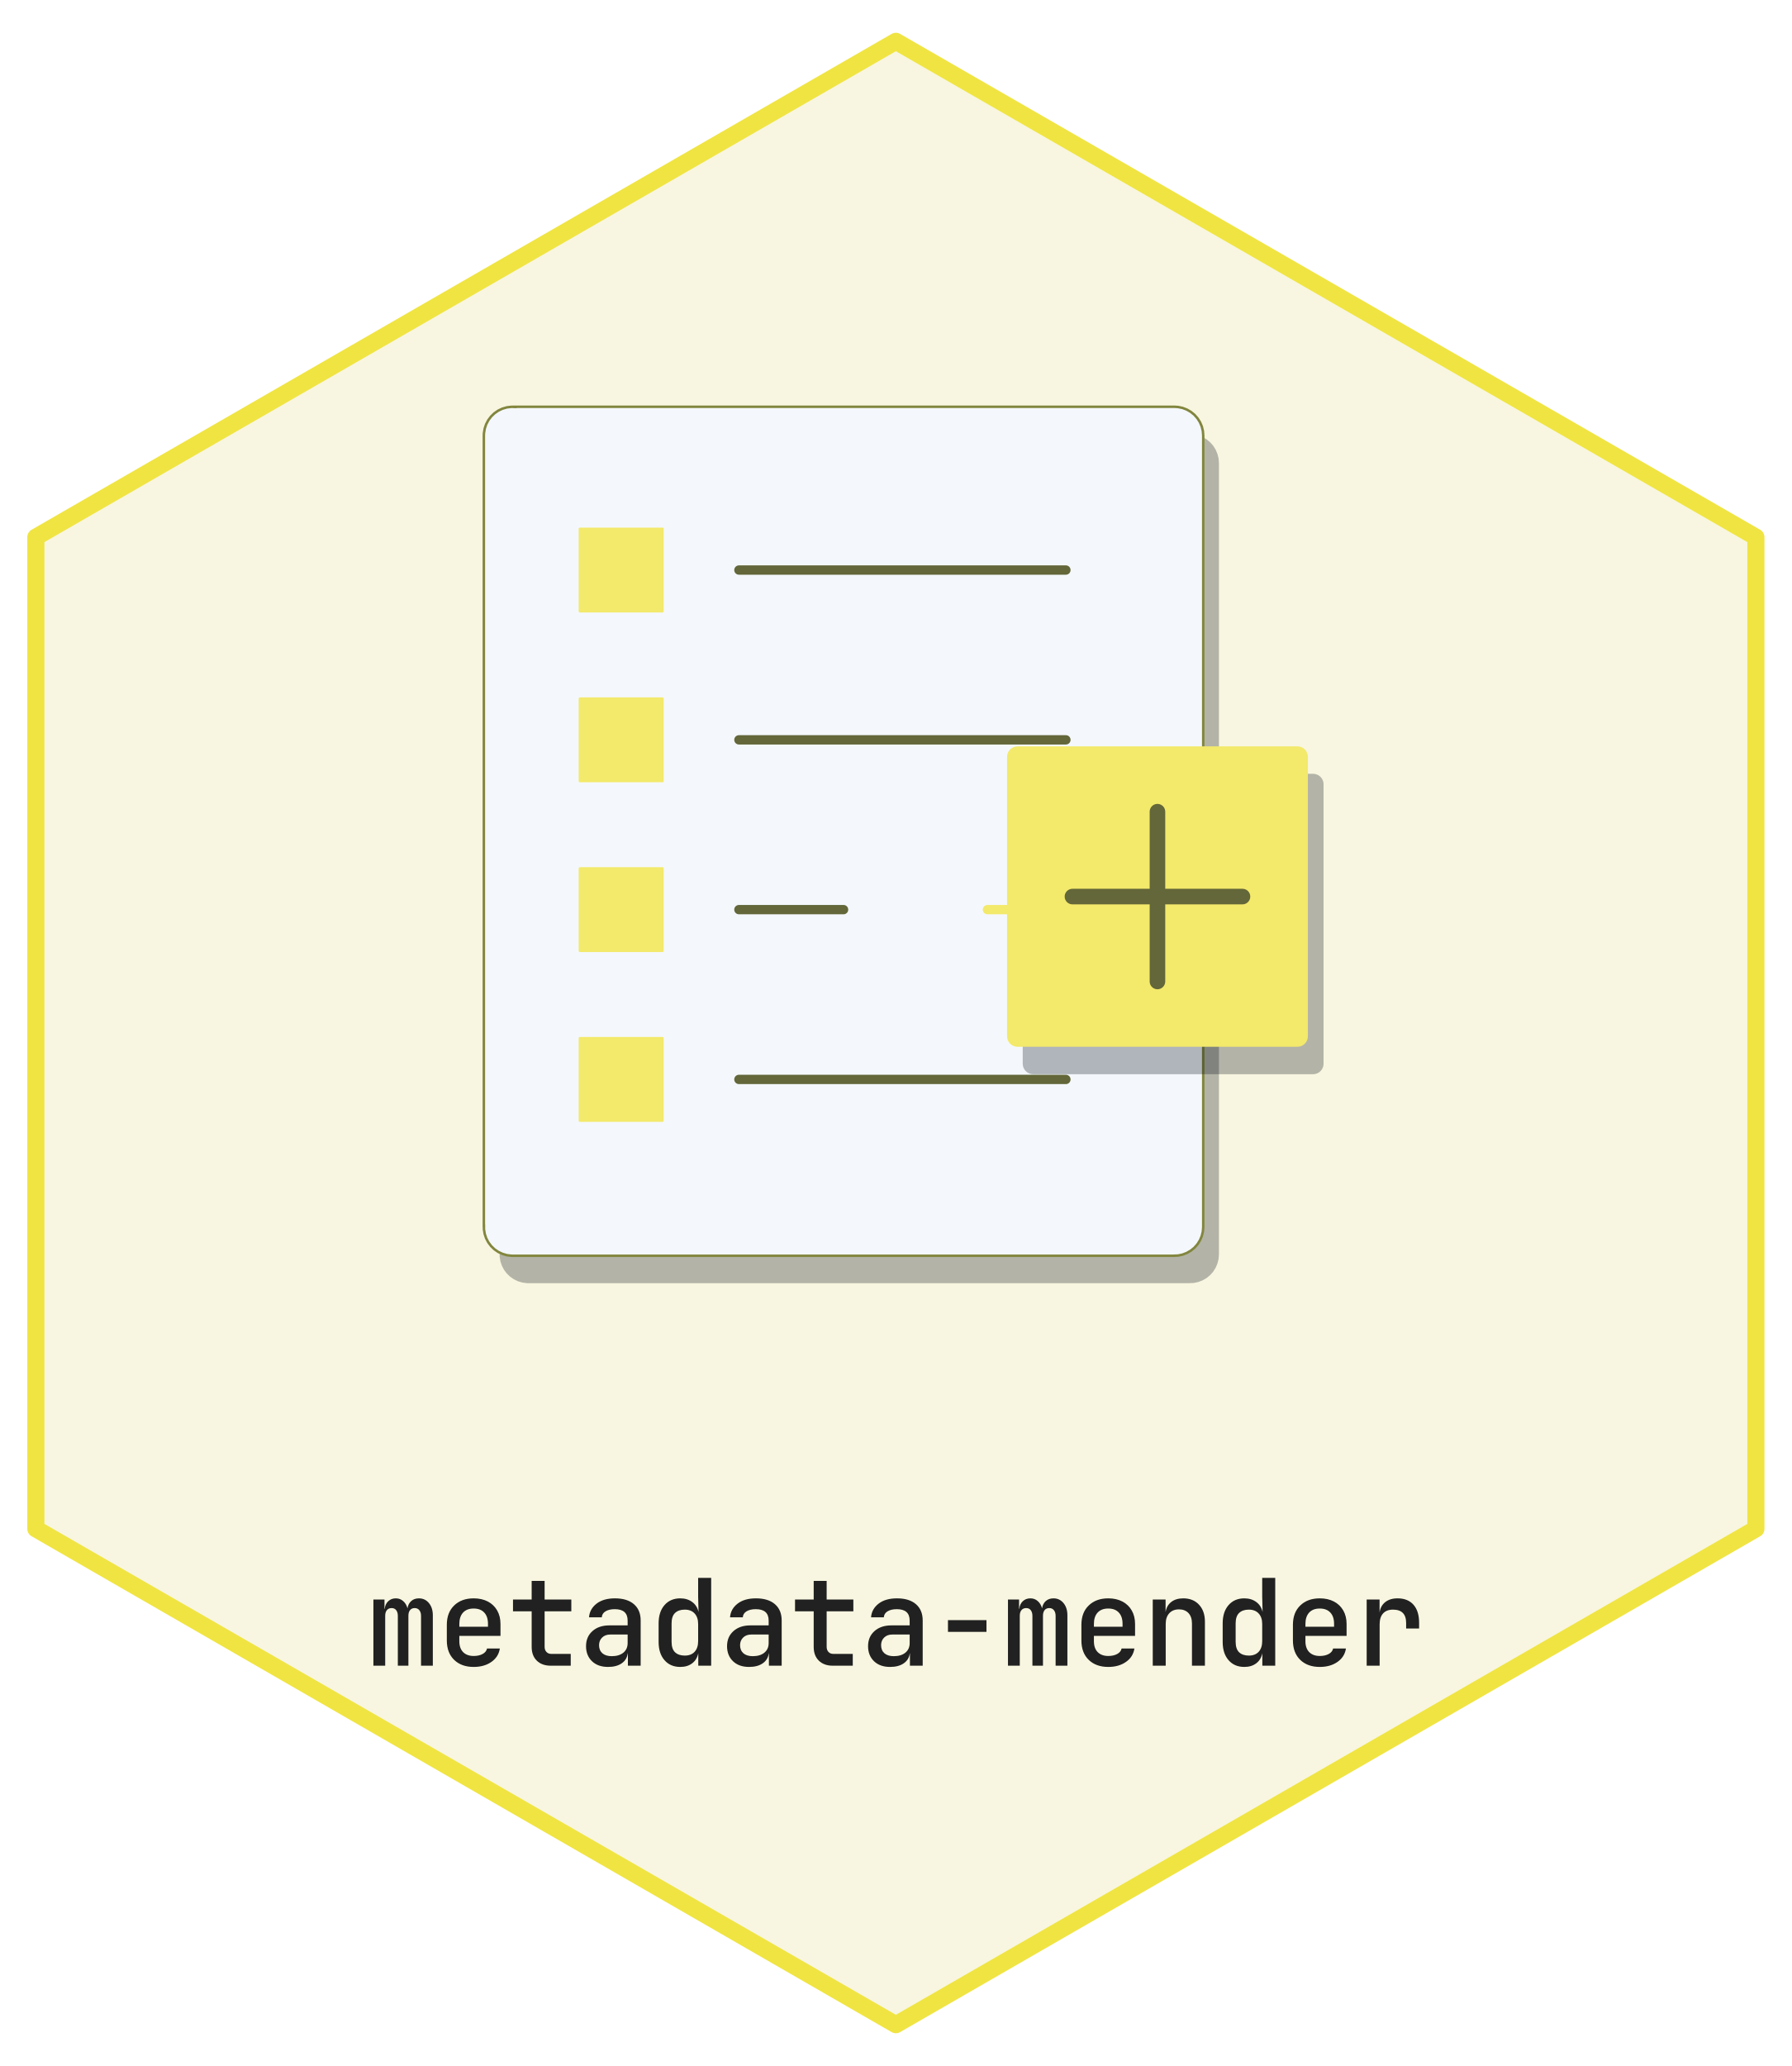
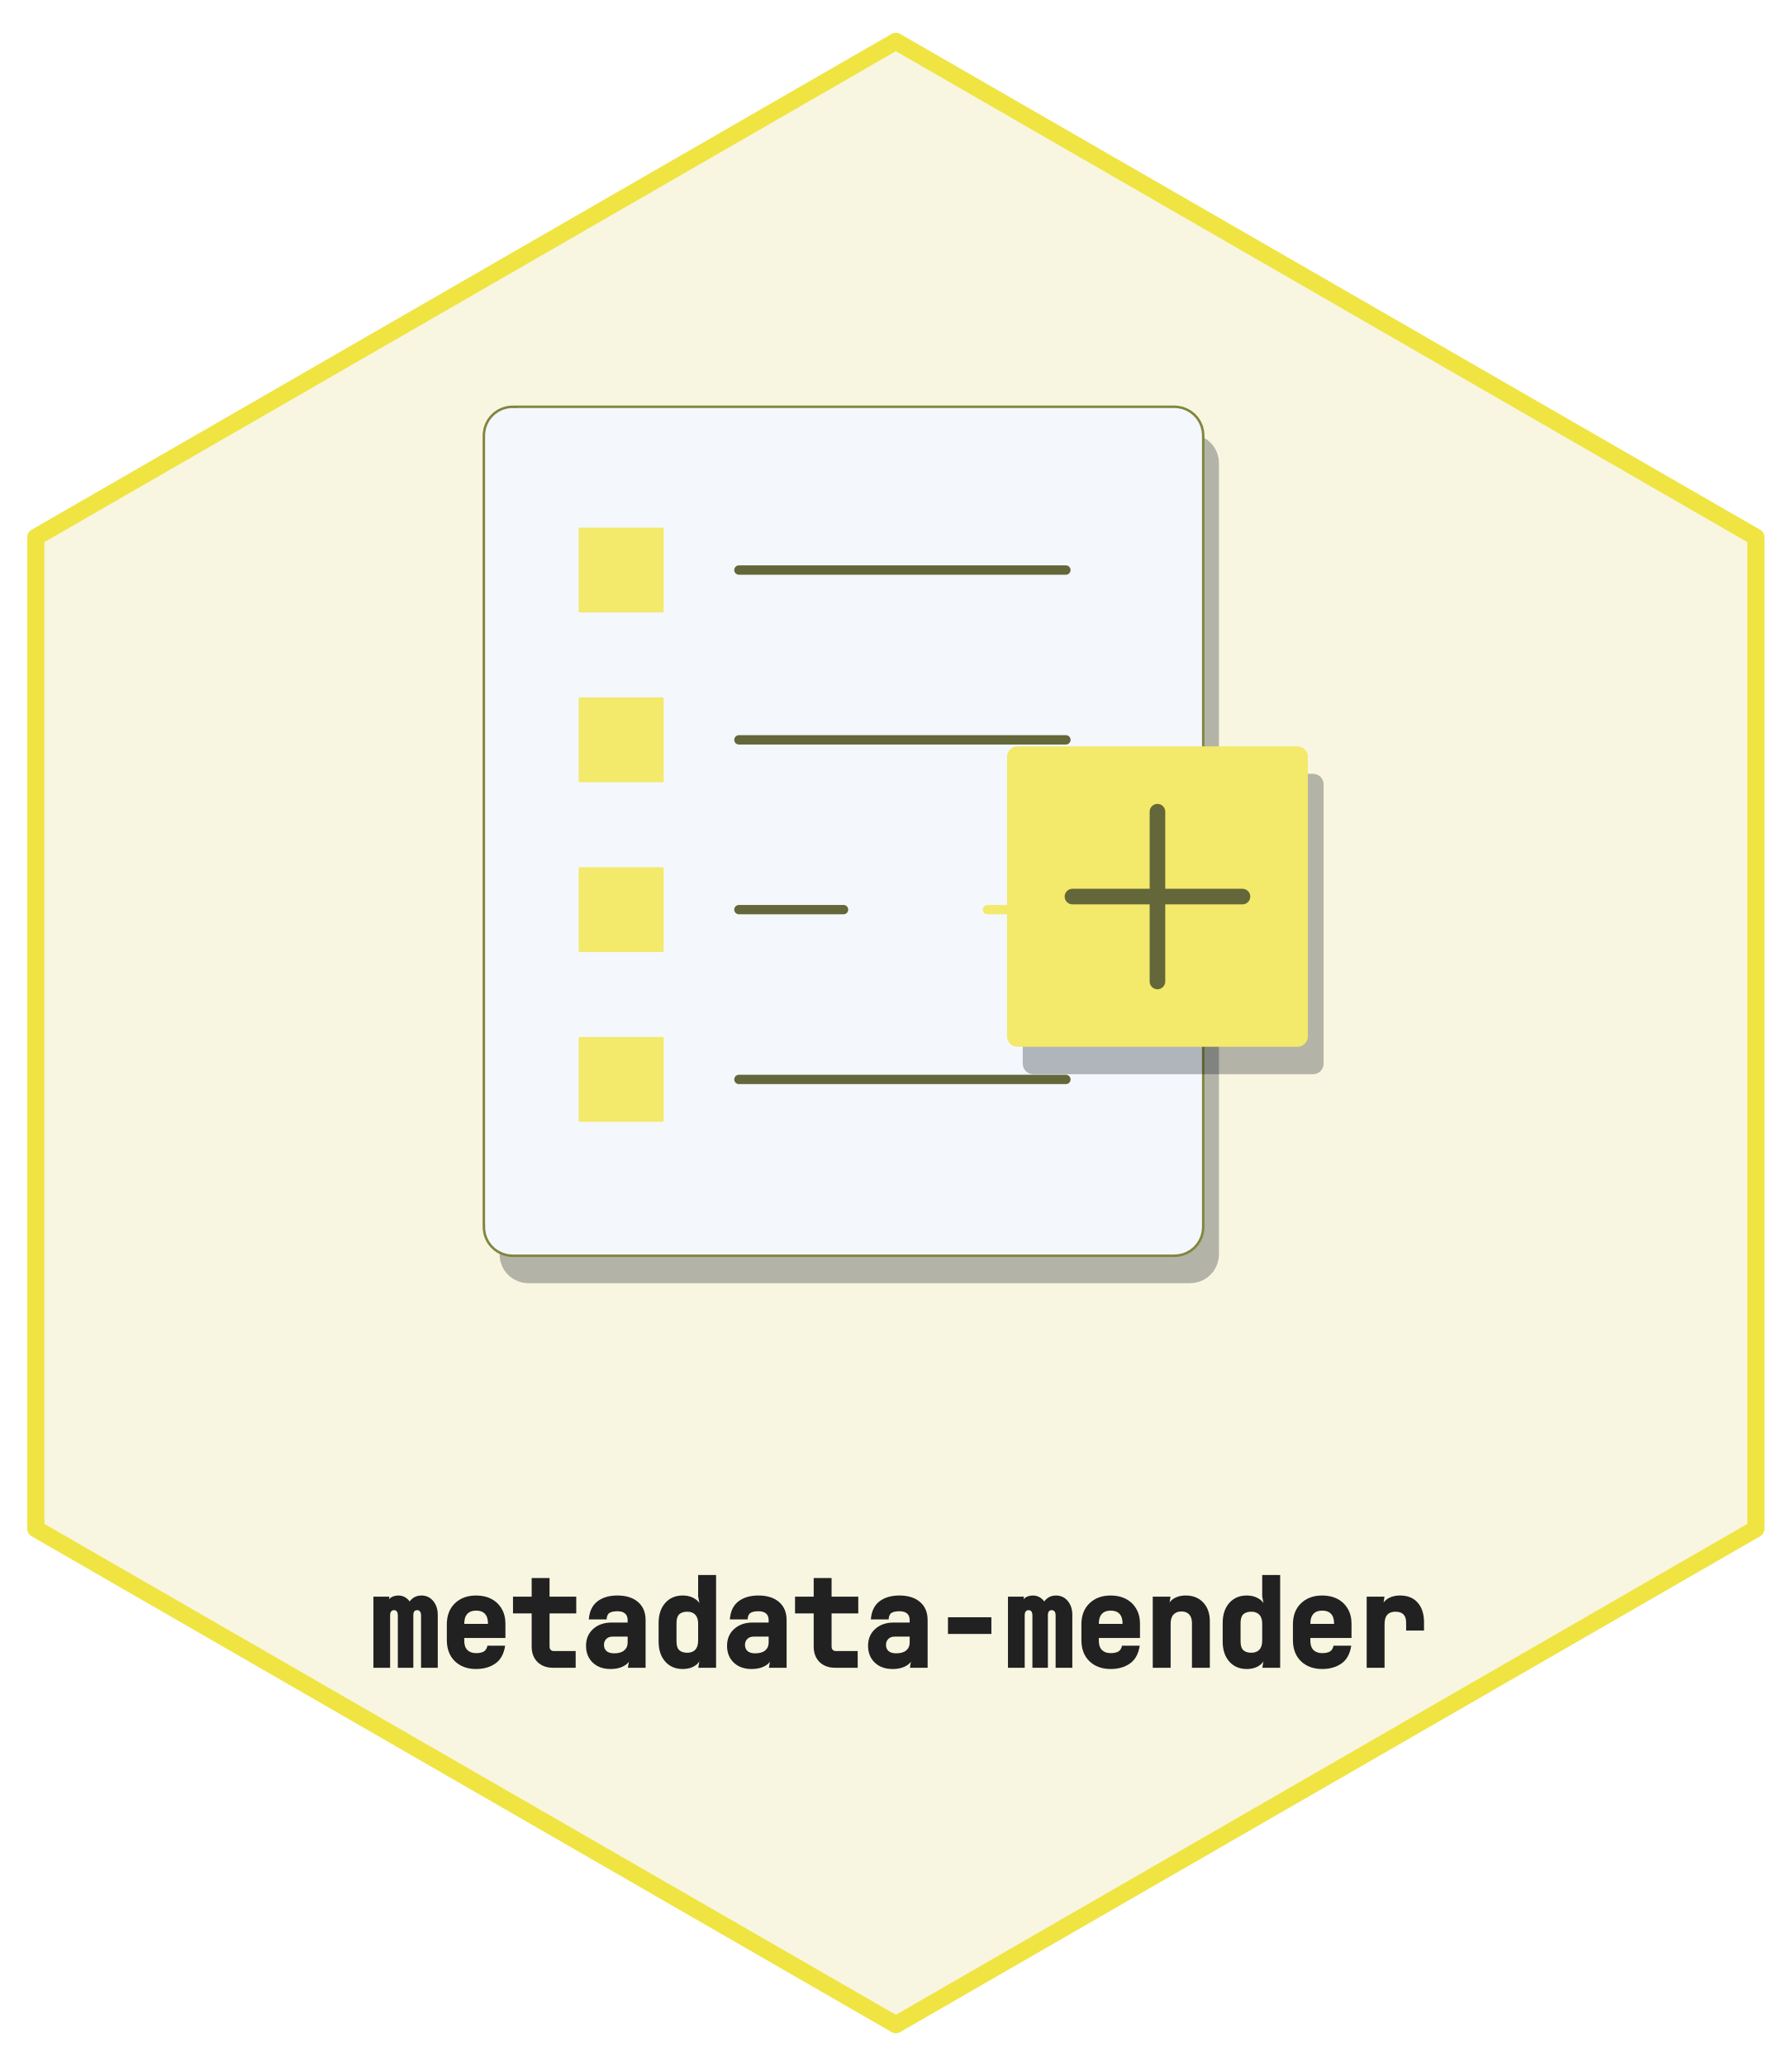
- <svg xmlns="http://www.w3.org/2000/svg" xmlns:xlink="http://www.w3.org/1999/xlink" width="432pt" height="498pt" viewBox="0 0 432 498">
+ <svg xmlns="http://www.w3.org/2000/svg" xmlns:xlink="http://www.w3.org/1999/xlink" width="432" height="498" viewBox="0 0 432 498">
  <defs>
    <g>
      <g id="glyph-0-0">
-         <path d="M 1.531 0 L 1.531 -15.953 L 4.203 -15.953 L 4.203 -13.719 L 4.266 -13.719 C 4.336 -14.469 4.613 -15.07 5.094 -15.531 C 5.582 -16 6.195 -16.234 6.938 -16.234 C 7.625 -16.234 8.211 -16.016 8.703 -15.578 C 9.203 -15.148 9.551 -14.566 9.75 -13.828 C 9.863 -14.566 10.16 -15.148 10.641 -15.578 C 11.129 -16.016 11.75 -16.234 12.5 -16.234 C 13.488 -16.234 14.297 -15.852 14.922 -15.094 C 15.547 -14.332 15.859 -13.352 15.859 -12.156 L 15.859 0 L 13.016 0 L 13.016 -12 C 13.016 -12.582 12.879 -13.039 12.609 -13.375 C 12.336 -13.719 11.961 -13.891 11.484 -13.891 C 11.004 -13.891 10.629 -13.723 10.359 -13.391 C 10.098 -13.066 9.969 -12.613 9.969 -12.031 L 9.969 0 L 7.422 0 L 7.422 -12 C 7.422 -12.582 7.289 -13.039 7.031 -13.375 C 6.77 -13.719 6.398 -13.891 5.922 -13.891 C 5.43 -13.891 5.051 -13.723 4.781 -13.391 C 4.508 -13.066 4.375 -12.613 4.375 -12.031 L 4.375 0 Z M 1.531 0 " />
+         <path d="M 1.531 0 L 1.531 -17.141 L 5.391 -17.141 L 4.859 -14.375 L 4.797 -14.375 C 4.535 -15.27 4.703 -16 5.297 -16.562 C 5.891 -17.133 6.633 -17.422 7.531 -17.422 C 8.363 -17.422 9.078 -17.16 9.672 -16.641 C 10.273 -16.117 10.477 -15.758 10.281 -15.562 C 10.07 -15.738 10.266 -16.094 10.859 -16.625 C 11.453 -17.156 12.195 -17.422 13.094 -17.422 C 14.27 -17.422 15.223 -16.977 15.953 -16.094 C 16.68 -15.207 17.047 -14.094 17.047 -12.75 L 17.047 0 L 13.016 0 L 13.016 -12.594 C 13.016 -13.039 12.93 -13.367 12.766 -13.578 C 12.598 -13.785 12.367 -13.891 12.078 -13.891 C 11.785 -13.891 11.555 -13.789 11.391 -13.594 C 11.234 -13.395 11.156 -13.07 11.156 -12.625 L 11.156 0 L 7.422 0 L 7.422 -12.594 C 7.422 -13.039 7.336 -13.367 7.172 -13.578 C 7.016 -13.785 6.797 -13.891 6.516 -13.891 C 6.211 -13.891 5.977 -13.785 5.812 -13.578 C 5.645 -13.379 5.562 -13.062 5.562 -12.625 L 5.562 0 Z M 1.531 0 " />
      </g>
      <g id="glyph-0-1">
-         <path d="M 8.703 0.297 C 6.742 0.297 5.176 -0.27 4 -1.406 C 2.82 -2.551 2.234 -4.113 2.234 -6.094 L 2.234 -9.859 C 2.234 -11.828 2.82 -13.379 4 -14.516 C 5.176 -15.66 6.742 -16.234 8.703 -16.234 C 10.016 -16.234 11.156 -15.977 12.125 -15.469 C 13.094 -14.957 13.844 -14.238 14.375 -13.312 C 14.906 -12.383 15.172 -11.301 15.172 -10.062 L 15.172 -7.188 L 5.25 -7.188 L 5.25 -5.891 C 5.25 -4.766 5.555 -3.891 6.172 -3.266 C 6.797 -2.648 7.641 -2.344 8.703 -2.344 C 9.566 -2.344 10.289 -2.504 10.875 -2.828 C 11.457 -3.148 11.805 -3.586 11.922 -4.141 L 15.016 -4.141 C 14.805 -2.785 14.125 -1.707 12.969 -0.906 C 11.82 -0.102 10.398 0.297 8.703 0.297 Z M 5.25 -10.062 L 5.25 -9.391 L 12.156 -9.391 L 12.156 -10.094 C 12.156 -11.27 11.852 -12.176 11.25 -12.812 C 10.656 -13.457 9.805 -13.781 8.703 -13.781 C 7.598 -13.781 6.742 -13.453 6.141 -12.797 C 5.547 -12.148 5.25 -11.238 5.25 -10.062 Z M 5.25 -10.062 " />
+         <path d="M 9.297 0.297 C 7.18 0.297 5.473 -0.328 4.172 -1.578 C 2.879 -2.836 2.234 -4.539 2.234 -6.688 L 2.234 -10.453 C 2.234 -12.586 2.879 -14.281 4.172 -15.531 C 5.473 -16.789 7.18 -17.422 9.297 -17.422 C 10.703 -17.422 11.938 -17.141 13 -16.578 C 14.062 -16.016 14.883 -15.223 15.469 -14.203 C 16.062 -13.18 16.359 -12 16.359 -10.656 L 16.359 -7.188 L 6.438 -7.188 L 6.438 -6.484 C 6.438 -5.523 6.688 -4.789 7.188 -4.281 C 7.695 -3.781 8.398 -3.531 9.297 -3.531 C 10.055 -3.531 10.664 -3.656 11.125 -3.906 C 11.582 -4.164 11.883 -4.641 12.031 -5.328 L 16.297 -5.328 C 15.992 -3.348 15.207 -1.914 13.938 -1.031 C 12.664 -0.145 11.117 0.297 9.297 0.297 Z M 6.438 -10.656 L 6.438 -10.578 L 12.156 -10.578 L 12.156 -10.688 C 12.156 -11.707 11.91 -12.477 11.422 -13 C 10.941 -13.52 10.234 -13.781 9.297 -13.781 C 8.367 -13.781 7.66 -13.516 7.172 -12.984 C 6.68 -12.453 6.438 -11.676 6.438 -10.656 Z M 6.438 -10.656 " />
      </g>
      <g id="glyph-0-2">
-         <path d="M 10.297 0 C 8.879 0 7.754 -0.406 6.922 -1.219 C 6.098 -2.031 5.688 -3.133 5.688 -4.531 L 5.688 -13.109 L 1.188 -13.109 L 1.188 -15.953 L 5.688 -15.953 L 5.688 -20.438 L 8.812 -20.438 L 8.812 -15.953 L 15.25 -15.953 L 15.25 -13.109 L 8.812 -13.109 L 8.812 -4.547 C 8.812 -4.047 8.957 -3.633 9.25 -3.312 C 9.539 -3 9.938 -2.844 10.438 -2.844 L 15.109 -2.844 L 15.109 0 Z M 10.297 0 " />
+         <path d="M 10.891 0 C 9.305 0 8.039 -0.461 7.094 -1.391 C 6.156 -2.316 5.688 -3.562 5.688 -5.125 L 5.688 -13.109 L 1.188 -13.109 L 1.188 -17.141 L 5.688 -17.141 L 5.688 -21.625 L 10 -21.625 L 10 -17.141 L 16.438 -17.141 L 16.438 -13.109 L 10 -13.109 L 10 -5.141 C 10 -4.797 10.086 -4.523 10.266 -4.328 C 10.453 -4.129 10.707 -4.031 11.031 -4.031 L 16.297 -4.031 L 16.297 0 Z M 10.891 0 " />
      </g>
      <g id="glyph-0-3">
-         <path d="M 7.109 0.297 C 5.484 0.297 4.191 -0.16 3.234 -1.078 C 2.273 -2.004 1.797 -3.211 1.797 -4.703 C 1.797 -6.203 2.305 -7.41 3.328 -8.328 C 4.359 -9.254 5.723 -9.719 7.422 -9.719 L 11.828 -9.719 L 11.828 -10.875 C 11.828 -12.707 10.797 -13.625 8.734 -13.625 C 7.805 -13.625 7.062 -13.453 6.5 -13.109 C 5.938 -12.766 5.633 -12.281 5.594 -11.656 L 2.516 -11.656 C 2.617 -12.988 3.219 -14.082 4.312 -14.938 C 5.414 -15.801 6.898 -16.234 8.766 -16.234 C 10.734 -16.234 12.258 -15.766 13.344 -14.828 C 14.426 -13.891 14.969 -12.582 14.969 -10.906 L 14.969 0 L 11.891 0 L 11.891 -2.984 L 11.859 -2.984 C 11.723 -1.961 11.238 -1.16 10.406 -0.578 C 9.57 0.004 8.473 0.297 7.109 0.297 Z M 8 -2.297 C 9.176 -2.297 10.109 -2.578 10.797 -3.141 C 11.484 -3.711 11.828 -4.484 11.828 -5.453 L 11.828 -7.516 L 7.656 -7.516 C 6.82 -7.516 6.16 -7.27 5.672 -6.781 C 5.18 -6.301 4.938 -5.688 4.938 -4.938 C 4.938 -4.125 5.203 -3.477 5.734 -3 C 6.273 -2.531 7.031 -2.297 8 -2.297 Z M 8 -2.297 " />
+         <path d="M 7.703 0.297 C 5.922 0.297 4.488 -0.219 3.406 -1.25 C 2.332 -2.289 1.797 -3.641 1.797 -5.297 C 1.797 -6.973 2.367 -8.328 3.516 -9.359 C 4.66 -10.391 6.16 -10.906 8.016 -10.906 L 11.828 -10.906 L 11.828 -11.469 C 11.828 -12.906 10.992 -13.625 9.328 -13.625 C 8.516 -13.625 7.895 -13.492 7.469 -13.234 C 7.039 -12.973 6.801 -12.445 6.75 -11.656 L 2.469 -11.656 C 2.613 -13.594 3.297 -15.035 4.516 -15.984 C 5.742 -16.941 7.359 -17.422 9.359 -17.422 C 11.473 -17.422 13.133 -16.895 14.344 -15.844 C 15.551 -14.801 16.156 -13.352 16.156 -11.5 L 16.156 0 L 11.891 0 L 12.453 -3.547 L 12.484 -3.547 C 12.691 -2.316 12.316 -1.367 11.359 -0.703 C 10.41 -0.035 9.191 0.297 7.703 0.297 Z M 8.594 -3.484 C 9.625 -3.484 10.422 -3.711 10.984 -4.172 C 11.547 -4.641 11.828 -5.266 11.828 -6.047 L 11.828 -7.516 L 8.25 -7.516 C 7.582 -7.516 7.062 -7.328 6.688 -6.953 C 6.312 -6.586 6.125 -6.113 6.125 -5.531 C 6.125 -4.895 6.328 -4.395 6.734 -4.031 C 7.148 -3.664 7.77 -3.484 8.594 -3.484 Z M 8.594 -3.484 " />
      </g>
      <g id="glyph-0-4">
-         <path d="M 7.516 0.297 C 5.93 0.297 4.664 -0.242 3.719 -1.328 C 2.77 -2.41 2.297 -3.875 2.297 -5.719 L 2.297 -10.203 C 2.297 -12.055 2.77 -13.523 3.719 -14.609 C 4.664 -15.691 5.93 -16.234 7.516 -16.234 C 8.648 -16.234 9.609 -15.941 10.391 -15.359 C 11.18 -14.785 11.691 -13.977 11.922 -12.938 L 11.828 -16.609 L 11.828 -21.172 L 14.969 -21.172 L 14.969 0 L 11.859 0 L 11.859 -3.016 C 11.648 -1.973 11.16 -1.16 10.391 -0.578 C 9.629 0.004 8.672 0.297 7.516 0.297 Z M 8.609 -2.438 C 9.617 -2.438 10.406 -2.738 10.969 -3.344 C 11.539 -3.957 11.828 -4.82 11.828 -5.938 L 11.828 -10.031 C 11.828 -11.133 11.539 -11.988 10.969 -12.594 C 10.406 -13.207 9.617 -13.516 8.609 -13.516 C 7.609 -13.516 6.828 -13.25 6.266 -12.719 C 5.703 -12.188 5.422 -11.336 5.422 -10.172 L 5.422 -5.797 C 5.422 -4.617 5.703 -3.766 6.266 -3.234 C 6.828 -2.703 7.609 -2.438 8.609 -2.438 Z M 8.609 -2.438 " />
+         <path d="M 8.109 0.297 C 6.348 0.297 4.938 -0.305 3.875 -1.516 C 2.82 -2.723 2.297 -4.32 2.297 -6.312 L 2.297 -10.797 C 2.297 -12.797 2.82 -14.398 3.875 -15.609 C 4.938 -16.816 6.348 -17.422 8.109 -17.422 C 9.367 -17.422 10.445 -17.086 11.344 -16.422 C 12.25 -15.766 12.641 -14.801 12.516 -13.531 L 11.828 -17.203 L 11.828 -22.359 L 16.156 -22.359 L 16.156 0 L 11.859 0 L 12.453 -3.609 C 12.598 -2.336 12.234 -1.367 11.359 -0.703 C 10.484 -0.035 9.398 0.297 8.109 0.297 Z M 9.203 -3.625 C 10.035 -3.625 10.68 -3.867 11.141 -4.359 C 11.598 -4.848 11.828 -5.57 11.828 -6.531 L 11.828 -10.625 C 11.828 -11.57 11.598 -12.289 11.141 -12.781 C 10.68 -13.27 10.035 -13.516 9.203 -13.516 C 8.359 -13.516 7.711 -13.305 7.266 -12.891 C 6.828 -12.473 6.609 -11.766 6.609 -10.766 L 6.609 -6.391 C 6.609 -5.379 6.828 -4.664 7.266 -4.25 C 7.711 -3.832 8.359 -3.625 9.203 -3.625 Z M 9.203 -3.625 " />
      </g>
      <g id="glyph-0-5">
-         <path d="M 4.062 -8.156 L 4.062 -10.984 L 13.344 -10.984 L 13.344 -8.156 Z M 4.062 -8.156 " />
+         <path d="M 4.062 -8.156 L 4.062 -12.172 L 14.531 -12.172 L 14.531 -8.156 Z M 4.062 -8.156 " />
      </g>
      <g id="glyph-0-6">
-         <path d="M 2.438 0 L 2.438 -15.953 L 5.531 -15.953 L 5.531 -12.906 C 5.688 -13.945 6.133 -14.758 6.875 -15.344 C 7.625 -15.938 8.598 -16.234 9.797 -16.234 C 11.391 -16.234 12.656 -15.723 13.594 -14.703 C 14.539 -13.691 15.016 -12.328 15.016 -10.609 L 15.016 0 L 11.891 0 L 11.891 -10.156 C 11.891 -11.25 11.609 -12.094 11.047 -12.688 C 10.484 -13.281 9.723 -13.578 8.766 -13.578 C 7.773 -13.578 6.992 -13.266 6.422 -12.641 C 5.848 -12.023 5.562 -11.164 5.562 -10.062 L 5.562 0 Z M 2.438 0 " />
+         <path d="M 2.438 0 L 2.438 -17.141 L 6.719 -17.141 L 6.125 -13.5 C 5.914 -14.75 6.238 -15.711 7.094 -16.391 C 7.957 -17.078 9.055 -17.422 10.391 -17.422 C 12.16 -17.422 13.57 -16.852 14.625 -15.719 C 15.676 -14.582 16.203 -13.078 16.203 -11.203 L 16.203 0 L 11.891 0 L 11.891 -10.75 C 11.891 -11.688 11.664 -12.391 11.219 -12.859 C 10.77 -13.336 10.148 -13.578 9.359 -13.578 C 8.547 -13.578 7.906 -13.328 7.438 -12.828 C 6.977 -12.328 6.75 -11.602 6.75 -10.656 L 6.75 0 Z M 2.438 0 " />
      </g>
      <g id="glyph-0-7">
-         <path d="M 3.016 0 L 3.016 -15.953 L 6.125 -15.953 L 6.125 -12.812 C 6.27 -13.875 6.719 -14.707 7.469 -15.312 C 8.227 -15.926 9.227 -16.234 10.469 -16.234 C 12.113 -16.234 13.391 -15.723 14.297 -14.703 C 15.203 -13.68 15.656 -12.238 15.656 -10.375 L 15.656 -8.969 L 12.531 -8.969 L 12.531 -10.297 C 12.531 -12.441 11.473 -13.516 9.359 -13.516 C 8.316 -13.516 7.52 -13.207 6.969 -12.594 C 6.414 -11.988 6.141 -11.109 6.141 -9.953 L 6.141 0 Z M 3.016 0 " />
+         <path d="M 3.016 0 L 3.016 -17.141 L 7.312 -17.141 L 6.719 -13.406 C 6.488 -14.676 6.812 -15.66 7.688 -16.359 C 8.562 -17.066 9.688 -17.422 11.062 -17.422 C 12.883 -17.422 14.301 -16.848 15.312 -15.703 C 16.332 -14.555 16.844 -12.977 16.844 -10.969 L 16.844 -8.969 L 12.531 -8.969 L 12.531 -10.891 C 12.531 -12.641 11.672 -13.516 9.953 -13.516 C 9.086 -13.516 8.43 -13.27 7.984 -12.781 C 7.547 -12.289 7.328 -11.547 7.328 -10.547 L 7.328 0 Z M 3.016 0 " />
      </g>
    </g>
  </defs>
  <path fill-rule="nonzero" fill="rgb(97.255%, 96.471%, 87.843%)" fill-opacity="1" stroke-width="4.125" stroke-linecap="round" stroke-linejoin="round" stroke="rgb(94.118%, 89.412%, 25.882%)" stroke-opacity="1" stroke-miterlimit="10" d="M 216 9.961 L 423.359 129.48 L 423.359 368.52 L 216 488.039 L 8.641 368.52 L 8.641 129.48 Z M 216 9.961 " />
  <path fill-rule="nonzero" fill="rgb(1.176%, 3.922%, 7.059%)" fill-opacity="0.278" d="M 127.383 309.305 L 286.957 309.305 L 286.676 309.301 L 287.793 309.254 L 288.887 309.031 L 289.93 308.637 L 290.898 308.078 L 291.762 307.371 L 292.504 306.535 L 293.098 305.594 L 293.535 304.566 L 293.805 303.48 L 293.895 302.367 L 293.895 111.602 L 293.805 110.488 L 293.535 109.406 L 293.098 108.379 L 292.504 107.434 L 291.762 106.598 L 290.898 105.891 L 289.93 105.332 L 288.887 104.938 L 287.793 104.715 L 286.957 104.664 L 127.383 104.664 L 128.219 104.715 L 127.105 104.668 L 125.996 104.805 L 124.922 105.113 L 123.914 105.594 L 122.996 106.227 L 122.191 107 L 121.52 107.895 L 121 108.883 L 120.648 109.941 L 120.469 111.043 L 120.445 111.602 L 120.445 302.367 L 120.469 301.809 L 120.469 302.926 L 120.648 304.027 L 121 305.086 L 121.52 306.078 L 122.191 306.969 L 122.996 307.742 L 123.914 308.375 L 124.922 308.855 L 125.996 309.164 L 127.105 309.301 Z M 127.383 309.305 " />
  <path fill-rule="nonzero" fill="rgb(95.686%, 97.255%, 98.824%)" fill-opacity="1" stroke-width="0.6" stroke-linecap="round" stroke-linejoin="round" stroke="rgb(50.98%, 52.549%, 24.314%)" stroke-opacity="1" stroke-miterlimit="10" d="M 123.598 302.695 L 283.172 302.695 L 282.891 302.688 L 284.008 302.645 L 285.102 302.422 L 286.145 302.023 L 287.113 301.465 L 287.977 300.762 L 288.719 299.926 L 289.316 298.98 L 289.754 297.953 L 290.02 296.871 L 290.109 295.758 L 290.109 104.988 L 290.02 103.879 L 289.754 102.793 L 289.316 101.766 L 288.719 100.82 L 287.977 99.984 L 287.113 99.281 L 286.145 98.723 L 285.102 98.324 L 284.008 98.102 L 283.172 98.051 L 123.598 98.051 L 124.438 98.102 L 123.32 98.059 L 122.211 98.191 L 121.141 98.504 L 120.129 98.98 L 119.211 99.617 L 118.406 100.391 L 117.734 101.281 L 117.215 102.27 L 116.863 103.328 L 116.684 104.43 L 116.66 104.988 L 116.66 295.758 L 116.684 295.199 L 116.684 296.316 L 116.863 297.418 L 117.215 298.477 L 117.734 299.465 L 118.406 300.355 L 119.211 301.133 L 120.129 301.766 L 121.141 302.242 L 122.211 302.555 L 123.32 302.688 Z M 123.598 302.695 " />
  <path fill-rule="nonzero" fill="rgb(95.294%, 91.373%, 41.961%)" fill-opacity="1" d="M 139.812 147.637 L 159.738 147.637 L 159.727 147.637 L 159.773 147.637 L 159.816 147.629 L 159.859 147.609 L 159.898 147.586 L 159.938 147.559 L 159.965 147.523 L 159.992 147.484 L 160.008 147.441 L 160.02 147.398 L 160.023 147.352 L 160.023 127.461 L 160.02 127.414 L 160.008 127.371 L 159.992 127.328 L 159.965 127.289 L 159.938 127.254 L 159.898 127.227 L 159.859 127.203 L 159.816 127.184 L 159.773 127.176 L 139.812 127.176 L 139.848 127.176 L 139.801 127.176 L 139.754 127.18 L 139.711 127.191 L 139.668 127.211 L 139.629 127.238 L 139.598 127.27 L 139.57 127.309 L 139.547 127.348 L 139.535 127.391 L 139.523 127.461 L 139.523 147.352 L 139.527 147.328 L 139.527 147.375 L 139.535 147.422 L 139.547 147.465 L 139.57 147.504 L 139.598 147.543 L 139.629 147.574 L 139.668 147.602 L 139.711 147.621 L 139.754 147.633 L 139.801 147.637 Z M 139.812 147.637 " />
  <path fill="none" stroke-width="2.25" stroke-linecap="round" stroke-linejoin="round" stroke="rgb(38.824%, 40.392%, 22.353%)" stroke-opacity="1" stroke-miterlimit="10" d="M 178.156 137.406 L 256.996 137.406 " />
  <path fill-rule="nonzero" fill="rgb(95.294%, 91.373%, 41.961%)" fill-opacity="1" d="M 139.812 188.566 L 159.738 188.566 L 159.727 188.566 L 159.773 188.566 L 159.816 188.555 L 159.859 188.539 L 159.898 188.516 L 159.938 188.488 L 159.965 188.453 L 159.992 188.414 L 160.008 188.371 L 160.02 188.328 L 160.023 188.281 L 160.023 168.391 L 160.02 168.344 L 160.008 168.297 L 159.992 168.258 L 159.965 168.219 L 159.938 168.184 L 159.898 168.152 L 159.859 168.129 L 159.816 168.113 L 159.773 168.105 L 159.738 168.102 L 139.812 168.102 L 139.848 168.105 L 139.801 168.102 L 139.754 168.109 L 139.711 168.121 L 139.668 168.141 L 139.629 168.168 L 139.598 168.199 L 139.57 168.234 L 139.547 168.277 L 139.535 168.32 L 139.523 168.391 L 139.523 188.281 L 139.527 188.258 L 139.527 188.305 L 139.535 188.348 L 139.547 188.395 L 139.57 188.434 L 139.598 188.469 L 139.629 188.504 L 139.668 188.527 L 139.711 188.547 L 139.754 188.562 L 139.801 188.566 Z M 139.812 188.566 " />
  <path fill="none" stroke-width="2.25" stroke-linecap="round" stroke-linejoin="round" stroke="rgb(38.824%, 40.392%, 22.353%)" stroke-opacity="1" stroke-miterlimit="10" d="M 178.156 178.336 L 256.996 178.336 " />
  <path fill-rule="nonzero" fill="rgb(95.294%, 91.373%, 41.961%)" fill-opacity="1" d="M 139.812 229.496 L 159.738 229.496 L 159.727 229.496 L 159.773 229.492 L 159.816 229.484 L 159.859 229.469 L 159.898 229.445 L 159.938 229.414 L 159.965 229.383 L 159.992 229.344 L 160.008 229.301 L 160.02 229.254 L 160.023 229.211 L 160.023 209.316 L 160.02 209.273 L 160.008 209.227 L 159.992 209.184 L 159.965 209.145 L 159.938 209.109 L 159.898 209.082 L 159.859 209.059 L 159.816 209.043 L 159.773 209.035 L 159.738 209.031 L 139.812 209.031 L 139.848 209.035 L 139.801 209.031 L 139.754 209.035 L 139.711 209.051 L 139.668 209.07 L 139.629 209.098 L 139.598 209.129 L 139.57 209.164 L 139.547 209.207 L 139.535 209.25 L 139.527 209.293 L 139.523 209.316 L 139.523 229.211 L 139.527 229.188 L 139.527 229.23 L 139.535 229.277 L 139.547 229.32 L 139.57 229.363 L 139.598 229.398 L 139.629 229.43 L 139.668 229.457 L 139.711 229.477 L 139.754 229.488 L 139.801 229.496 Z M 139.812 229.496 " />
  <path fill="none" stroke-width="2.25" stroke-linecap="round" stroke-linejoin="round" stroke="rgb(38.824%, 40.392%, 22.353%)" stroke-opacity="1" stroke-miterlimit="10" d="M 178.156 219.262 L 203.387 219.262 " />
  <path fill-rule="nonzero" fill="rgb(95.294%, 91.373%, 41.961%)" fill-opacity="1" d="M 139.812 270.426 L 159.738 270.426 L 159.727 270.426 L 159.773 270.422 L 159.816 270.414 L 159.859 270.395 L 159.898 270.375 L 159.938 270.344 L 159.965 270.309 L 159.992 270.27 L 160.008 270.227 L 160.02 270.184 L 160.023 270.137 L 160.023 250.246 L 160.02 250.199 L 160.008 250.156 L 159.992 250.113 L 159.965 250.074 L 159.938 250.039 L 159.898 250.012 L 159.859 249.988 L 159.816 249.973 L 159.773 249.961 L 139.812 249.961 L 139.848 249.961 L 139.801 249.961 L 139.754 249.965 L 139.711 249.977 L 139.668 250 L 139.629 250.023 L 139.598 250.055 L 139.57 250.094 L 139.547 250.133 L 139.535 250.176 L 139.523 250.246 L 139.523 270.137 L 139.527 270.113 L 139.527 270.16 L 139.535 270.207 L 139.547 270.25 L 139.57 270.289 L 139.598 270.328 L 139.629 270.359 L 139.668 270.387 L 139.711 270.406 L 139.754 270.418 L 139.801 270.426 Z M 139.812 270.426 " />
  <path fill="none" stroke-width="2.25" stroke-linecap="round" stroke-linejoin="round" stroke="rgb(38.824%, 40.392%, 22.353%)" stroke-opacity="1" stroke-miterlimit="10" d="M 178.156 260.191 L 256.996 260.191 " />
  <path fill-rule="nonzero" fill="rgb(1.176%, 3.922%, 7.059%)" fill-opacity="0.278" d="M 249.125 258.934 L 316.59 258.934 L 316.484 258.93 L 316.895 258.914 L 317.293 258.832 L 317.676 258.688 L 318.027 258.484 L 318.344 258.227 L 318.613 257.922 L 318.832 257.574 L 318.992 257.199 L 319.09 256.805 L 319.121 256.398 L 319.121 189.055 L 319.09 188.648 L 318.992 188.254 L 318.832 187.879 L 318.613 187.531 L 318.344 187.227 L 318.027 186.969 L 317.676 186.766 L 317.293 186.621 L 316.895 186.539 L 316.59 186.52 L 249.125 186.52 L 249.43 186.539 L 249.023 186.523 L 248.617 186.57 L 248.227 186.684 L 247.855 186.859 L 247.52 187.094 L 247.227 187.375 L 246.98 187.699 L 246.793 188.062 L 246.664 188.449 L 246.598 188.852 L 246.59 189.055 L 246.59 256.398 L 246.598 256.195 L 246.598 256.602 L 246.664 257.004 L 246.793 257.391 L 246.98 257.754 L 247.227 258.078 L 247.52 258.363 L 247.855 258.594 L 248.227 258.77 L 248.617 258.883 L 249.023 258.93 Z M 249.125 258.934 " />
  <path fill-rule="nonzero" fill="rgb(95.294%, 91.373%, 41.961%)" fill-opacity="1" d="M 245.34 252.32 L 312.805 252.32 L 312.703 252.32 L 313.109 252.301 L 313.508 252.223 L 313.891 252.078 L 314.242 251.871 L 314.559 251.613 L 314.832 251.309 L 315.047 250.965 L 315.207 250.59 L 315.305 250.191 L 315.34 249.785 L 315.34 182.445 L 315.305 182.035 L 315.207 181.641 L 315.047 181.266 L 314.832 180.922 L 314.559 180.617 L 314.242 180.359 L 313.891 180.152 L 313.508 180.008 L 313.109 179.926 L 312.805 179.91 L 245.34 179.91 L 245.645 179.926 L 245.238 179.91 L 244.832 179.961 L 244.441 180.074 L 244.074 180.25 L 243.738 180.48 L 243.441 180.762 L 243.199 181.09 L 243.008 181.449 L 242.879 181.836 L 242.812 182.238 L 242.805 182.445 L 242.805 249.785 L 242.812 249.582 L 242.812 249.992 L 242.879 250.395 L 243.008 250.781 L 243.199 251.141 L 243.441 251.469 L 243.738 251.75 L 244.074 251.98 L 244.441 252.156 L 244.832 252.27 L 245.238 252.32 Z M 245.34 252.32 " />
  <path fill="none" stroke-width="3.75" stroke-linecap="round" stroke-linejoin="round" stroke="rgb(38.824%, 40.392%, 22.353%)" stroke-opacity="1" stroke-miterlimit="10" d="M 258.574 216.113 L 299.57 216.113 " />
  <path fill="none" stroke-width="3.75" stroke-linecap="round" stroke-linejoin="round" stroke="rgb(38.824%, 40.392%, 22.353%)" stroke-opacity="1" stroke-miterlimit="10" d="M 279.07 236.578 L 279.07 195.652 " />
  <path fill="none" stroke-width="2.25" stroke-linecap="round" stroke-linejoin="round" stroke="rgb(95.294%, 91.373%, 41.961%)" stroke-opacity="1" stroke-dasharray="9 9" stroke-miterlimit="10" d="M 238.074 219.262 L 247.535 219.262 " />
  <g fill="rgb(12.941%, 12.941%, 12.941%)" fill-opacity="1">
-     <use xlink:href="#glyph-0-0" x="88.5" y="401.51" />
-     <use xlink:href="#glyph-0-1" x="105.5" y="401.51" />
-     <use xlink:href="#glyph-0-2" x="122.5" y="401.51" />
-     <use xlink:href="#glyph-0-3" x="139.5" y="401.51" />
-     <use xlink:href="#glyph-0-4" x="156.5" y="401.51" />
-     <use xlink:href="#glyph-0-3" x="173.5" y="401.51" />
-     <use xlink:href="#glyph-0-2" x="190.5" y="401.51" />
-     <use xlink:href="#glyph-0-3" x="207.5" y="401.51" />
-     <use xlink:href="#glyph-0-5" x="224.5" y="401.51" />
-     <use xlink:href="#glyph-0-0" x="241.5" y="401.51" />
-     <use xlink:href="#glyph-0-1" x="258.5" y="401.51" />
-     <use xlink:href="#glyph-0-6" x="275.5" y="401.51" />
-     <use xlink:href="#glyph-0-4" x="292.5" y="401.51" />
-     <use xlink:href="#glyph-0-1" x="309.5" y="401.51" />
-     <use xlink:href="#glyph-0-7" x="326.5" y="401.51" />
+     <use xlink:href="#glyph-0-0" x="88.5" y="402.01" />
+     <use xlink:href="#glyph-0-1" x="105.5" y="402.01" />
+     <use xlink:href="#glyph-0-2" x="122.5" y="402.01" />
+     <use xlink:href="#glyph-0-3" x="139.5" y="402.01" />
+     <use xlink:href="#glyph-0-4" x="156.5" y="402.01" />
+     <use xlink:href="#glyph-0-3" x="173.5" y="402.01" />
+     <use xlink:href="#glyph-0-2" x="190.5" y="402.01" />
+     <use xlink:href="#glyph-0-3" x="207.5" y="402.01" />
+     <use xlink:href="#glyph-0-5" x="224.5" y="402.01" />
+     <use xlink:href="#glyph-0-0" x="241.5" y="402.01" />
+     <use xlink:href="#glyph-0-1" x="258.5" y="402.01" />
+     <use xlink:href="#glyph-0-6" x="275.5" y="402.01" />
+     <use xlink:href="#glyph-0-4" x="292.5" y="402.01" />
+     <use xlink:href="#glyph-0-1" x="309.5" y="402.01" />
+     <use xlink:href="#glyph-0-7" x="326.5" y="402.01" />
  </g>
</svg>
